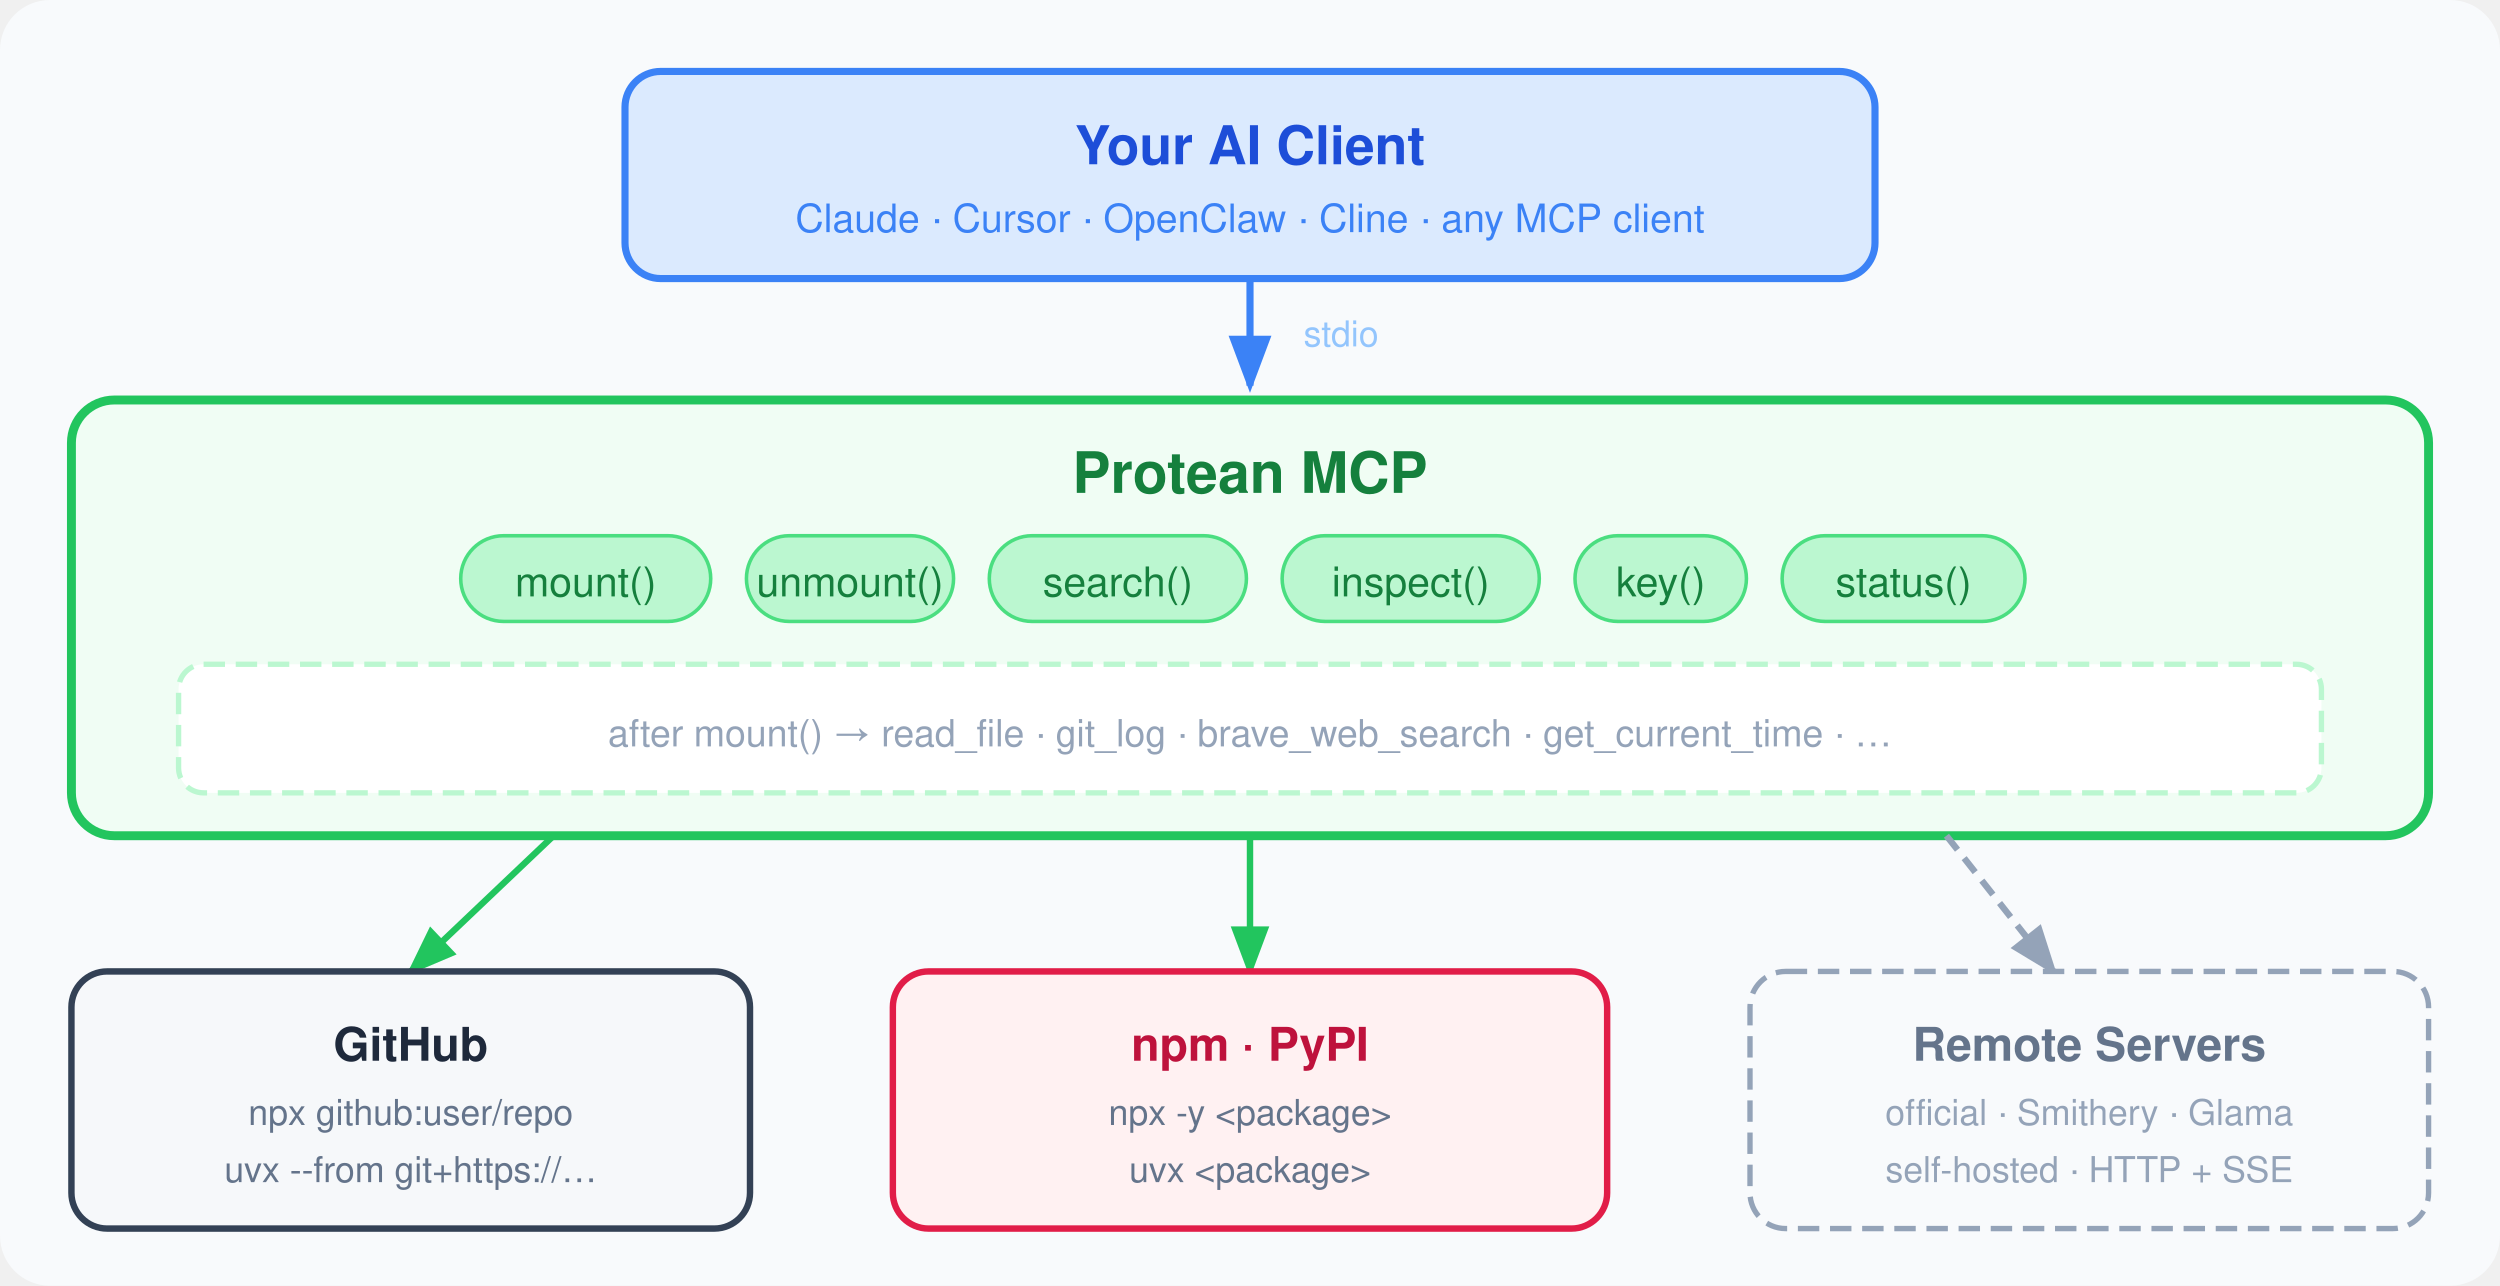
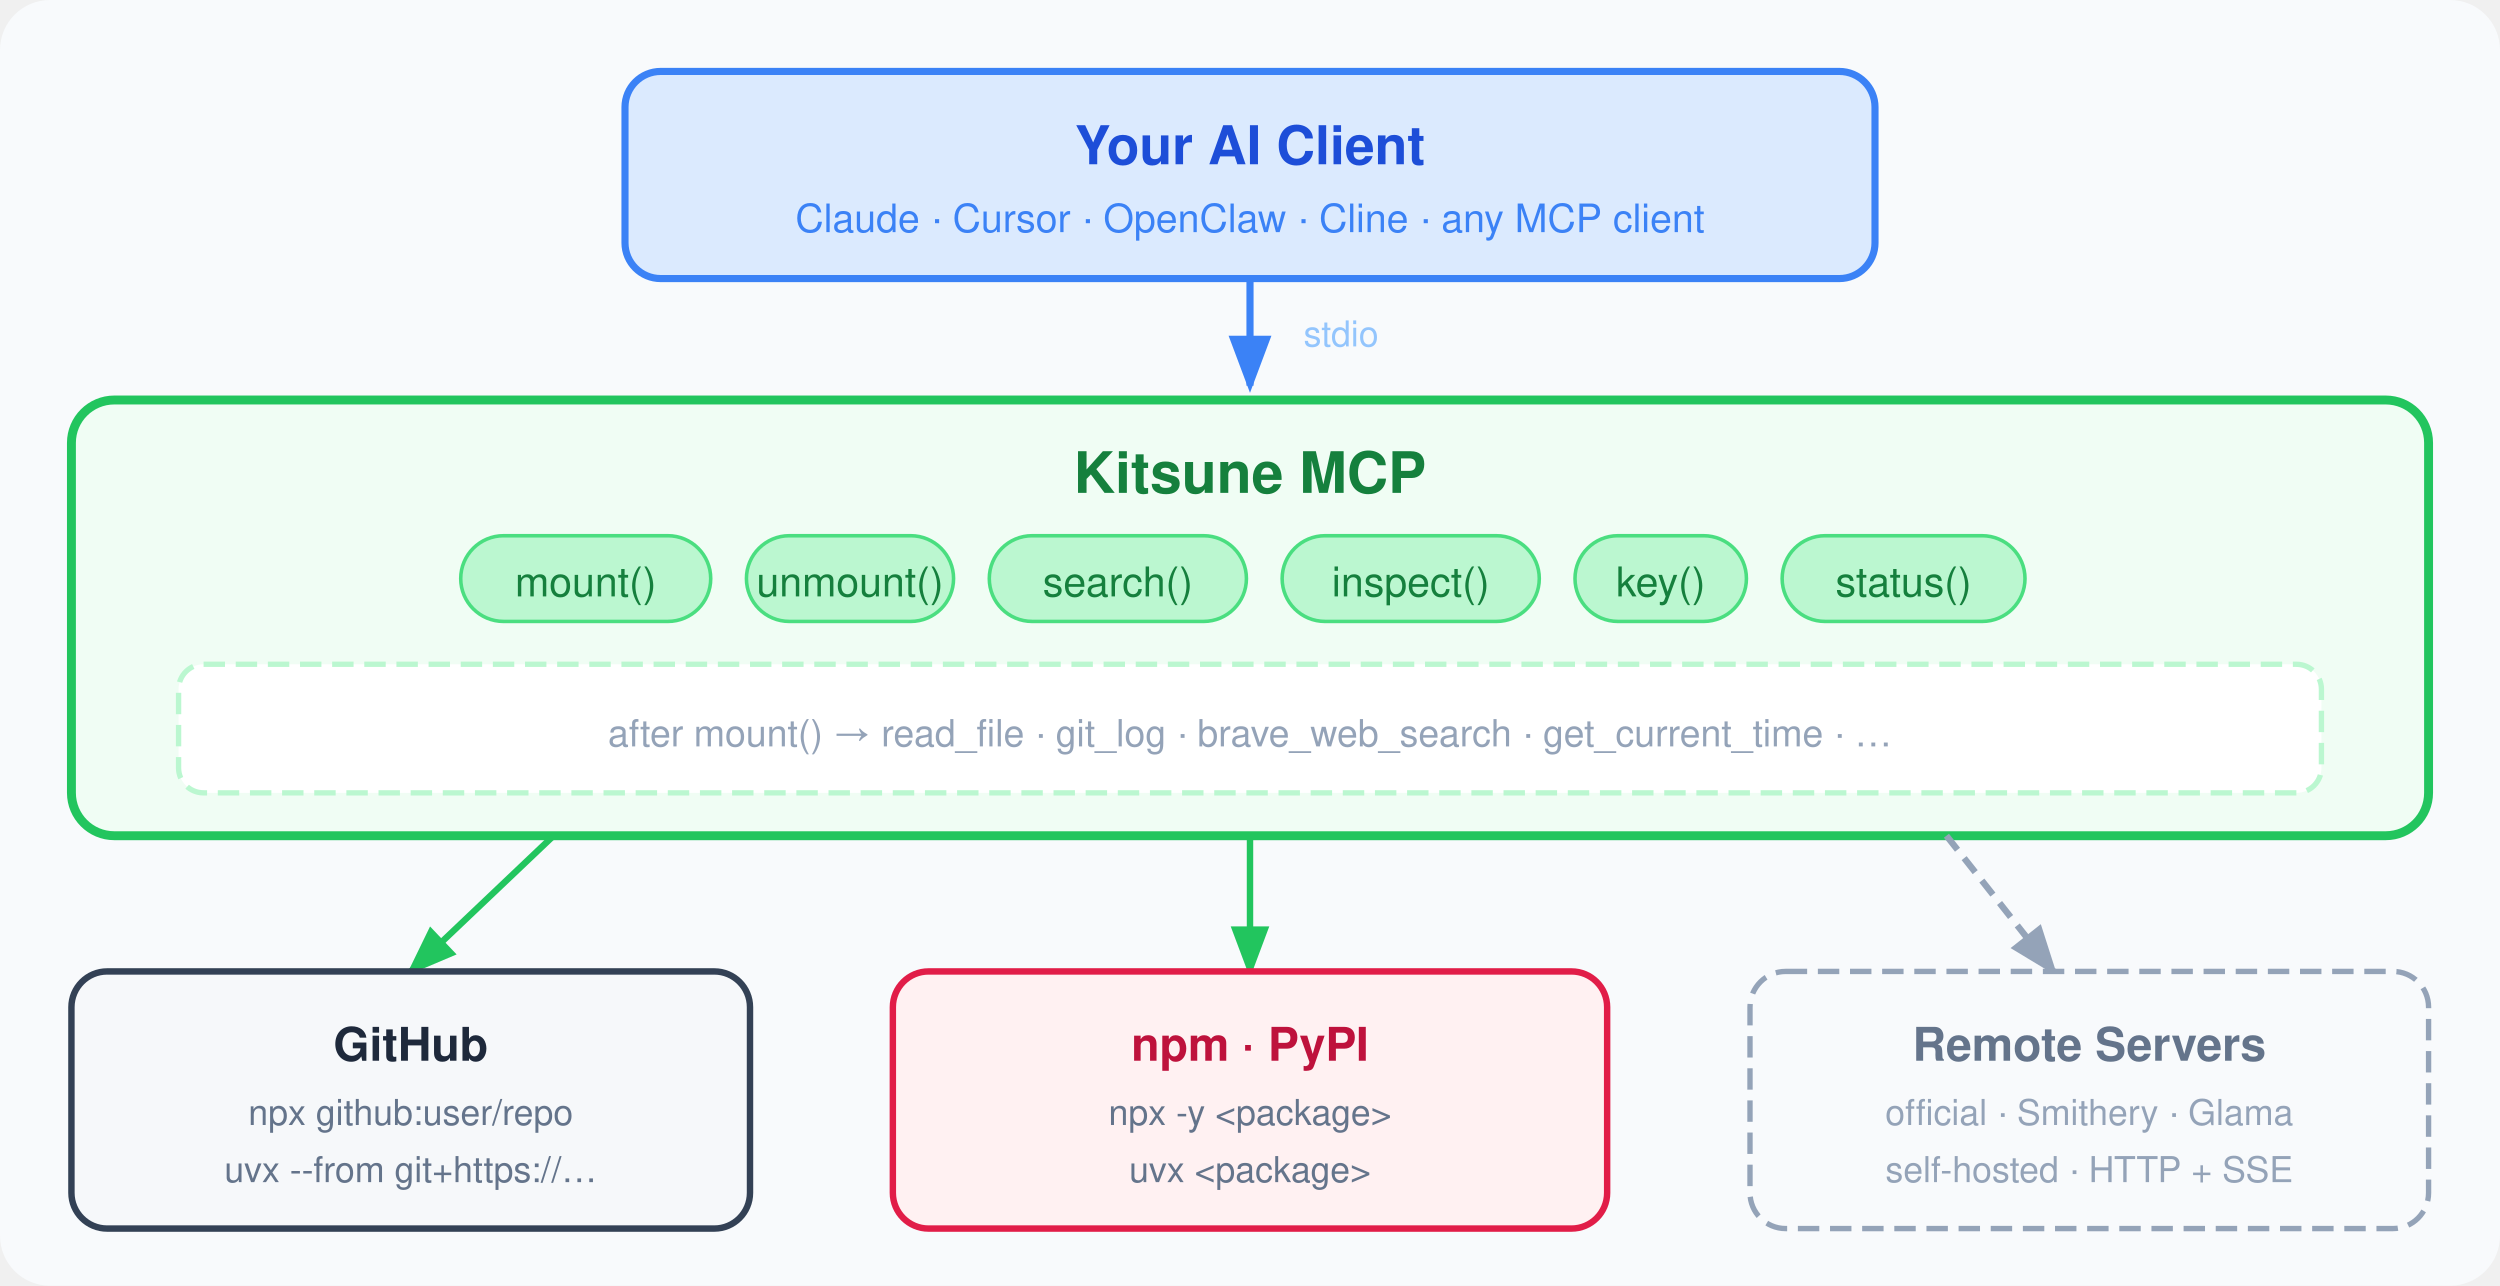
<svg xmlns="http://www.w3.org/2000/svg" viewBox="0 0 700 360" width="700" height="360" font-family="-apple-system, BlinkMacSystemFont, 'Segoe UI', Helvetica, Arial, sans-serif">
  <defs>
    <marker id="arrow" markerWidth="8" markerHeight="6" refX="7" refY="3" orient="auto">
      <polygon points="0 0,8 3,0 6" fill="#22c55e" />
    </marker>
    <marker id="arrowGray" markerWidth="8" markerHeight="6" refX="7" refY="3" orient="auto">
      <polygon points="0 0,8 3,0 6" fill="#94a3b8" />
    </marker>
    <marker id="arrowBlue" markerWidth="8" markerHeight="6" refX="7" refY="3" orient="auto">
      <polygon points="0 0,8 3,0 6" fill="#3b82f6" />
    </marker>
  </defs>
  <rect width="700" height="360" fill="#f8fafc" rx="14" />
  <rect x="175" y="20" width="350" height="58" rx="10" fill="#dbeafe" stroke="#3b82f6" stroke-width="2" />
  <text x="350" y="46" text-anchor="middle" fill="#1d4ed8" font-size="15" font-weight="600">Your AI Client</text>
  <text x="350" y="65" text-anchor="middle" fill="#3b82f6" font-size="11">Claude · Cursor · OpenClaw · Cline · any MCP client</text>
  <line x1="350" y1="78" x2="350" y2="108" stroke="#3b82f6" stroke-width="2" marker-end="url(#arrowBlue)" />
  <text x="365" y="97" fill="#93c5fd" font-size="10">stdio</text>
  <rect x="20" y="112" width="660" height="122" rx="12" fill="#f0fdf4" stroke="#22c55e" stroke-width="2.5" />
-   <text x="350" y="138" text-anchor="middle" fill="#15803d" font-size="16" font-weight="700">Protean MCP</text>
+   <text x="350" y="138" text-anchor="middle" fill="#15803d" font-size="16" font-weight="700">Kitsune MCP</text>
  <rect x="129" y="150" width="70" height="24" rx="12" fill="#bbf7d0" stroke="#4ade80" stroke-width="1" />
  <text x="164" y="167" text-anchor="middle" fill="#15803d" font-size="11.5">mount()</text>
  <rect x="209" y="150" width="58" height="24" rx="12" fill="#bbf7d0" stroke="#4ade80" stroke-width="1" />
  <text x="238" y="167" text-anchor="middle" fill="#15803d" font-size="11.5">unmount()</text>
  <rect x="277" y="150" width="72" height="24" rx="12" fill="#bbf7d0" stroke="#4ade80" stroke-width="1" />
  <text x="313" y="167" text-anchor="middle" fill="#15803d" font-size="11.5">search()</text>
  <rect x="359" y="150" width="72" height="24" rx="12" fill="#bbf7d0" stroke="#4ade80" stroke-width="1" />
  <text x="395" y="167" text-anchor="middle" fill="#15803d" font-size="11.5">inspect()</text>
  <rect x="441" y="150" width="48" height="24" rx="12" fill="#bbf7d0" stroke="#4ade80" stroke-width="1" />
  <text x="465" y="167" text-anchor="middle" fill="#15803d" font-size="11.5">key()</text>
  <rect x="499" y="150" width="68" height="24" rx="12" fill="#bbf7d0" stroke="#4ade80" stroke-width="1" />
  <text x="533" y="167" text-anchor="middle" fill="#15803d" font-size="11.5">status()</text>
  <rect x="50" y="186" width="600" height="36" rx="7" fill="white" stroke="#bbf7d0" stroke-width="1.5" stroke-dasharray="6 3" />
  <text x="350" y="209" text-anchor="middle" fill="#94a3b8" font-size="10.5">
    after mount() →  read_file  ·  git_log  ·  brave_web_search  ·  get_current_time  ·  …
  </text>
  <line x1="155" y1="234" x2="115" y2="272" stroke="#22c55e" stroke-width="1.8" marker-end="url(#arrow)" />
  <line x1="350" y1="234" x2="350" y2="272" stroke="#22c55e" stroke-width="1.8" marker-end="url(#arrow)" />
  <line x1="545" y1="234" x2="575" y2="272" stroke="#94a3b8" stroke-width="1.8" stroke-dasharray="5 3" marker-end="url(#arrowGray)" />
  <rect x="20" y="272" width="190" height="72" rx="10" fill="#f6f8fa" stroke="#334155" stroke-width="1.8" />
  <text x="115" y="297" text-anchor="middle" fill="#1e293b" font-size="13" font-weight="600">GitHub</text>
  <text x="115" y="315" text-anchor="middle" fill="#64748b" font-size="10">npx github:user/repo</text>
  <text x="115" y="331" text-anchor="middle" fill="#64748b" font-size="10">uvx --from git+https://…</text>
  <rect x="250" y="272" width="200" height="72" rx="10" fill="#fff1f2" stroke="#e11d48" stroke-width="1.8" />
  <text x="350" y="297" text-anchor="middle" fill="#be123c" font-size="13" font-weight="600">npm · PyPI</text>
  <text x="350" y="315" text-anchor="middle" fill="#64748b" font-size="10">npx -y &lt;package&gt;</text>
  <text x="350" y="331" text-anchor="middle" fill="#64748b" font-size="10">uvx &lt;package&gt;</text>
  <rect x="490" y="272" width="190" height="72" rx="10" fill="#f8fafc" stroke="#94a3b8" stroke-width="1.5" stroke-dasharray="6 3" />
  <text x="585" y="297" text-anchor="middle" fill="#64748b" font-size="13" font-weight="600">Remote Servers</text>
  <text x="585" y="315" text-anchor="middle" fill="#94a3b8" font-size="10">official · Smithery · Glama</text>
  <text x="585" y="331" text-anchor="middle" fill="#94a3b8" font-size="10">self-hosted · HTTP + SSE</text>
</svg>
